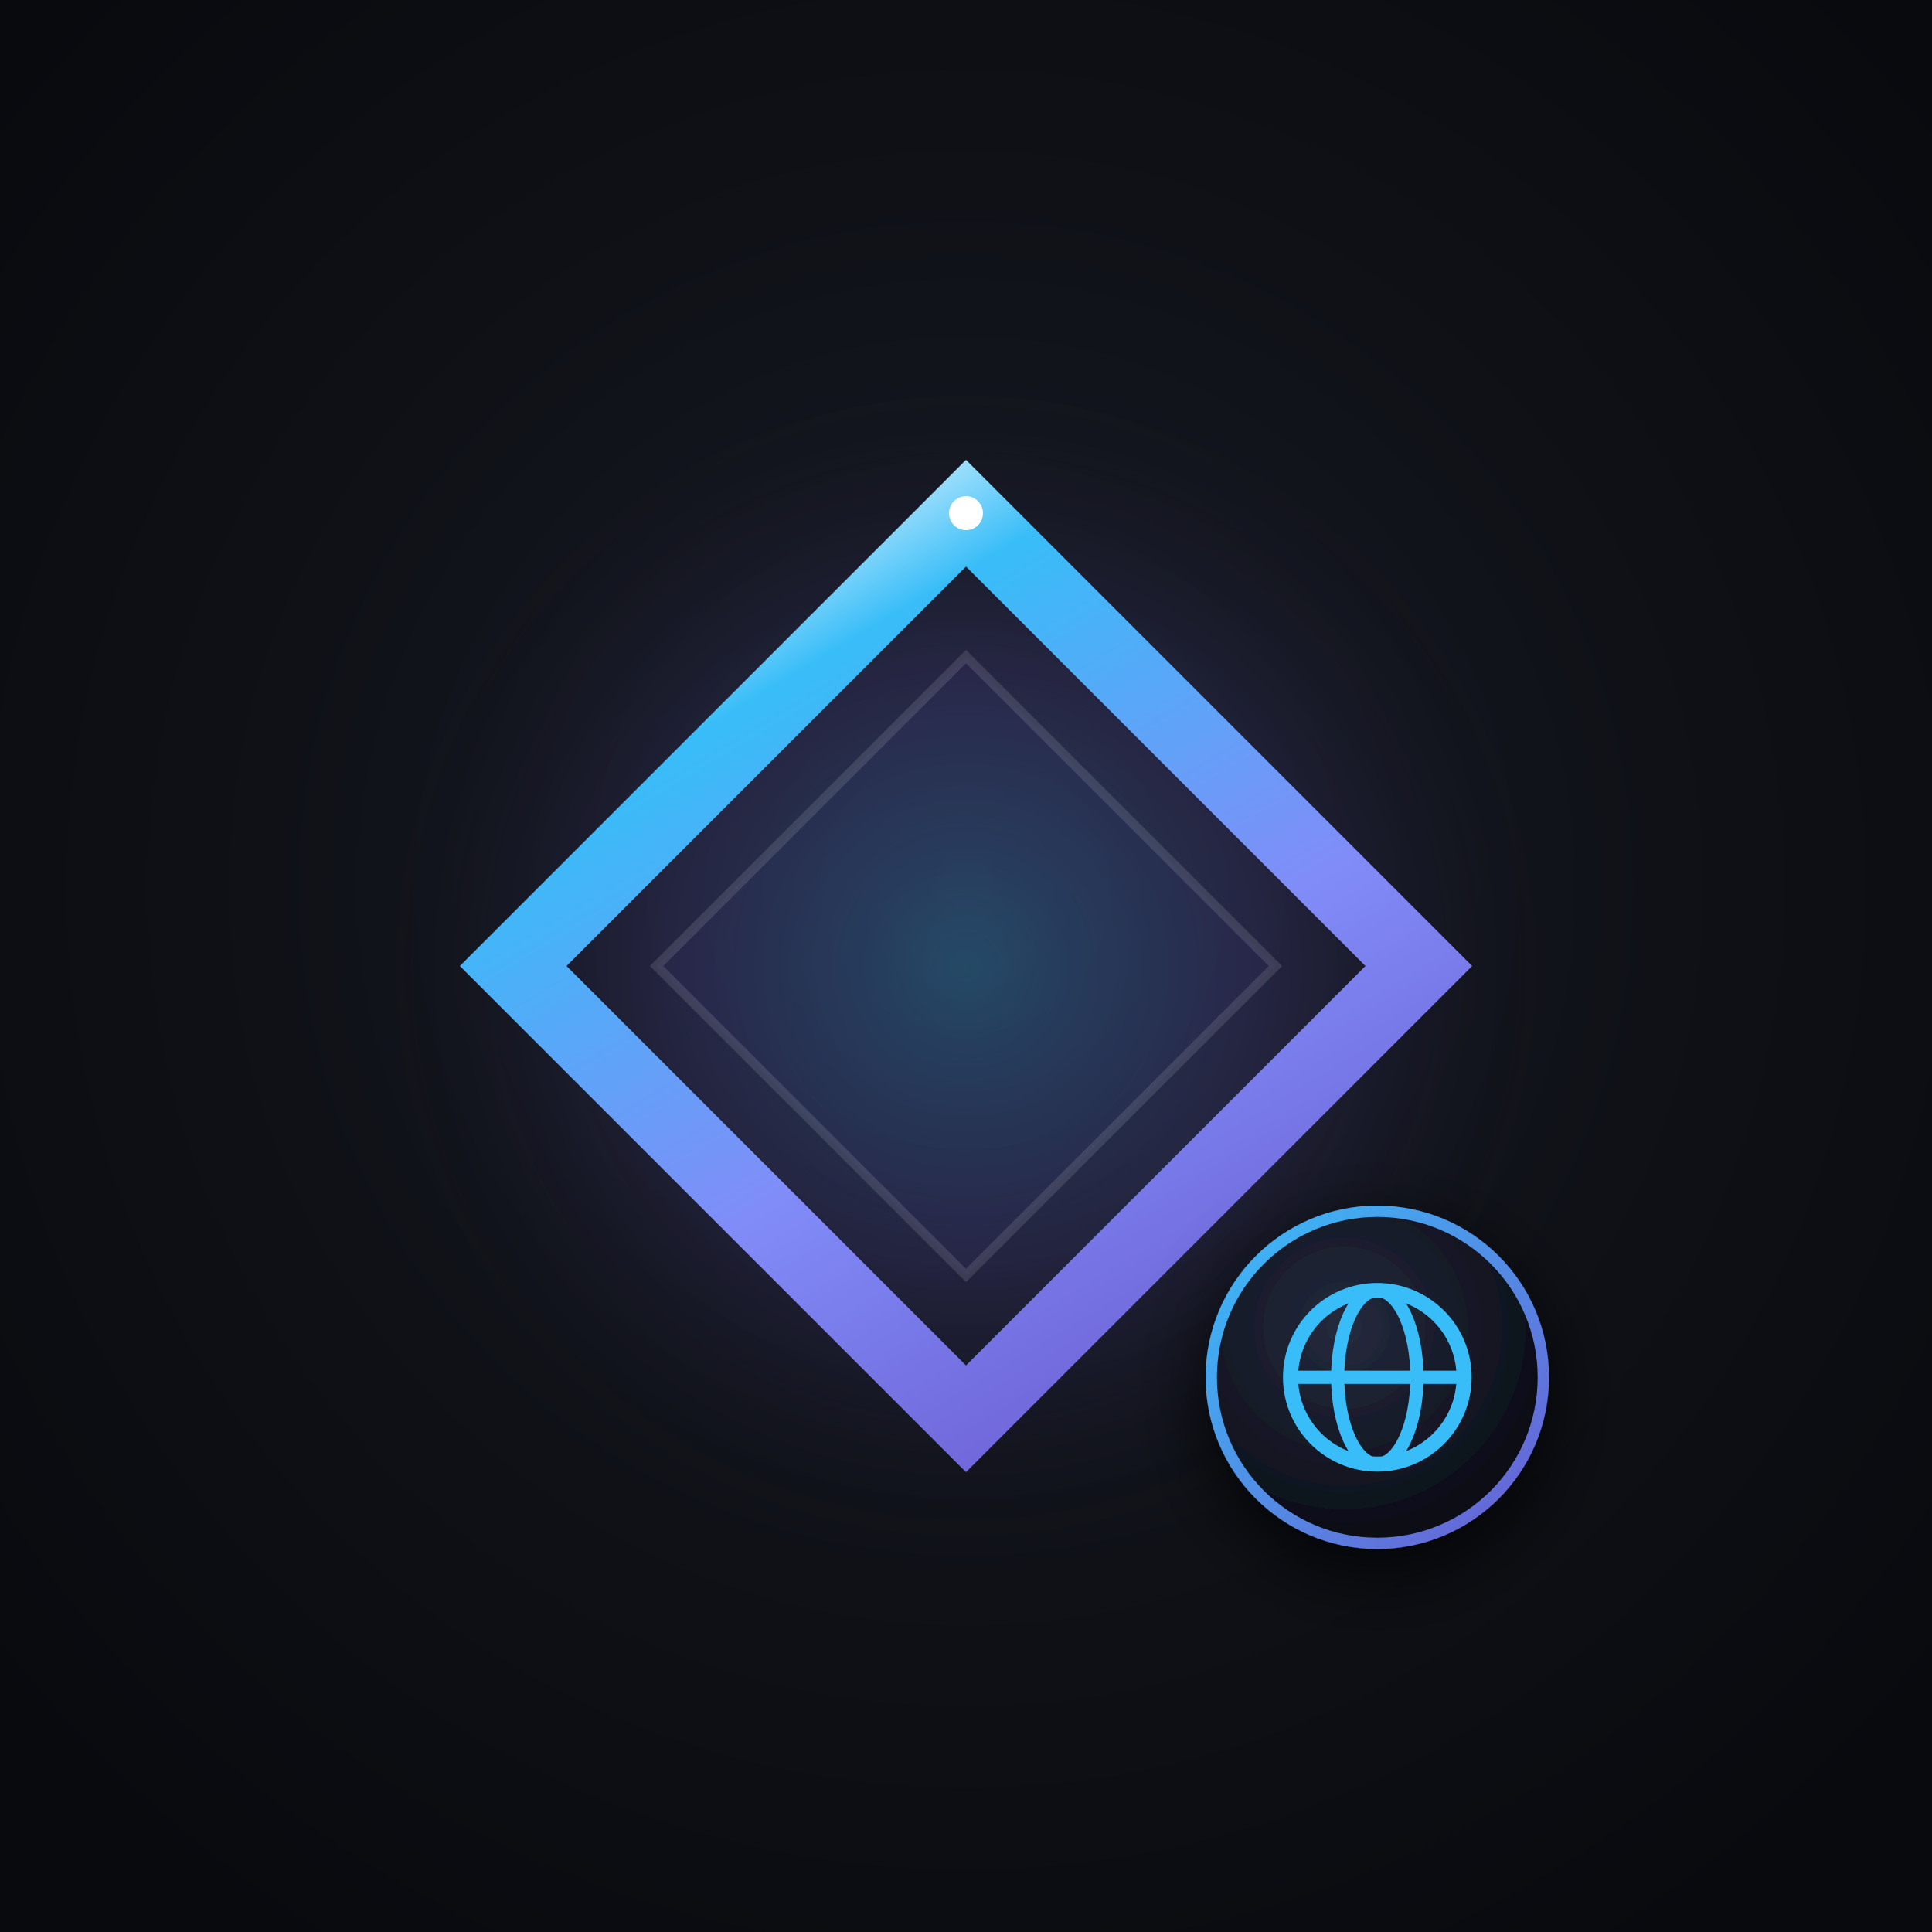
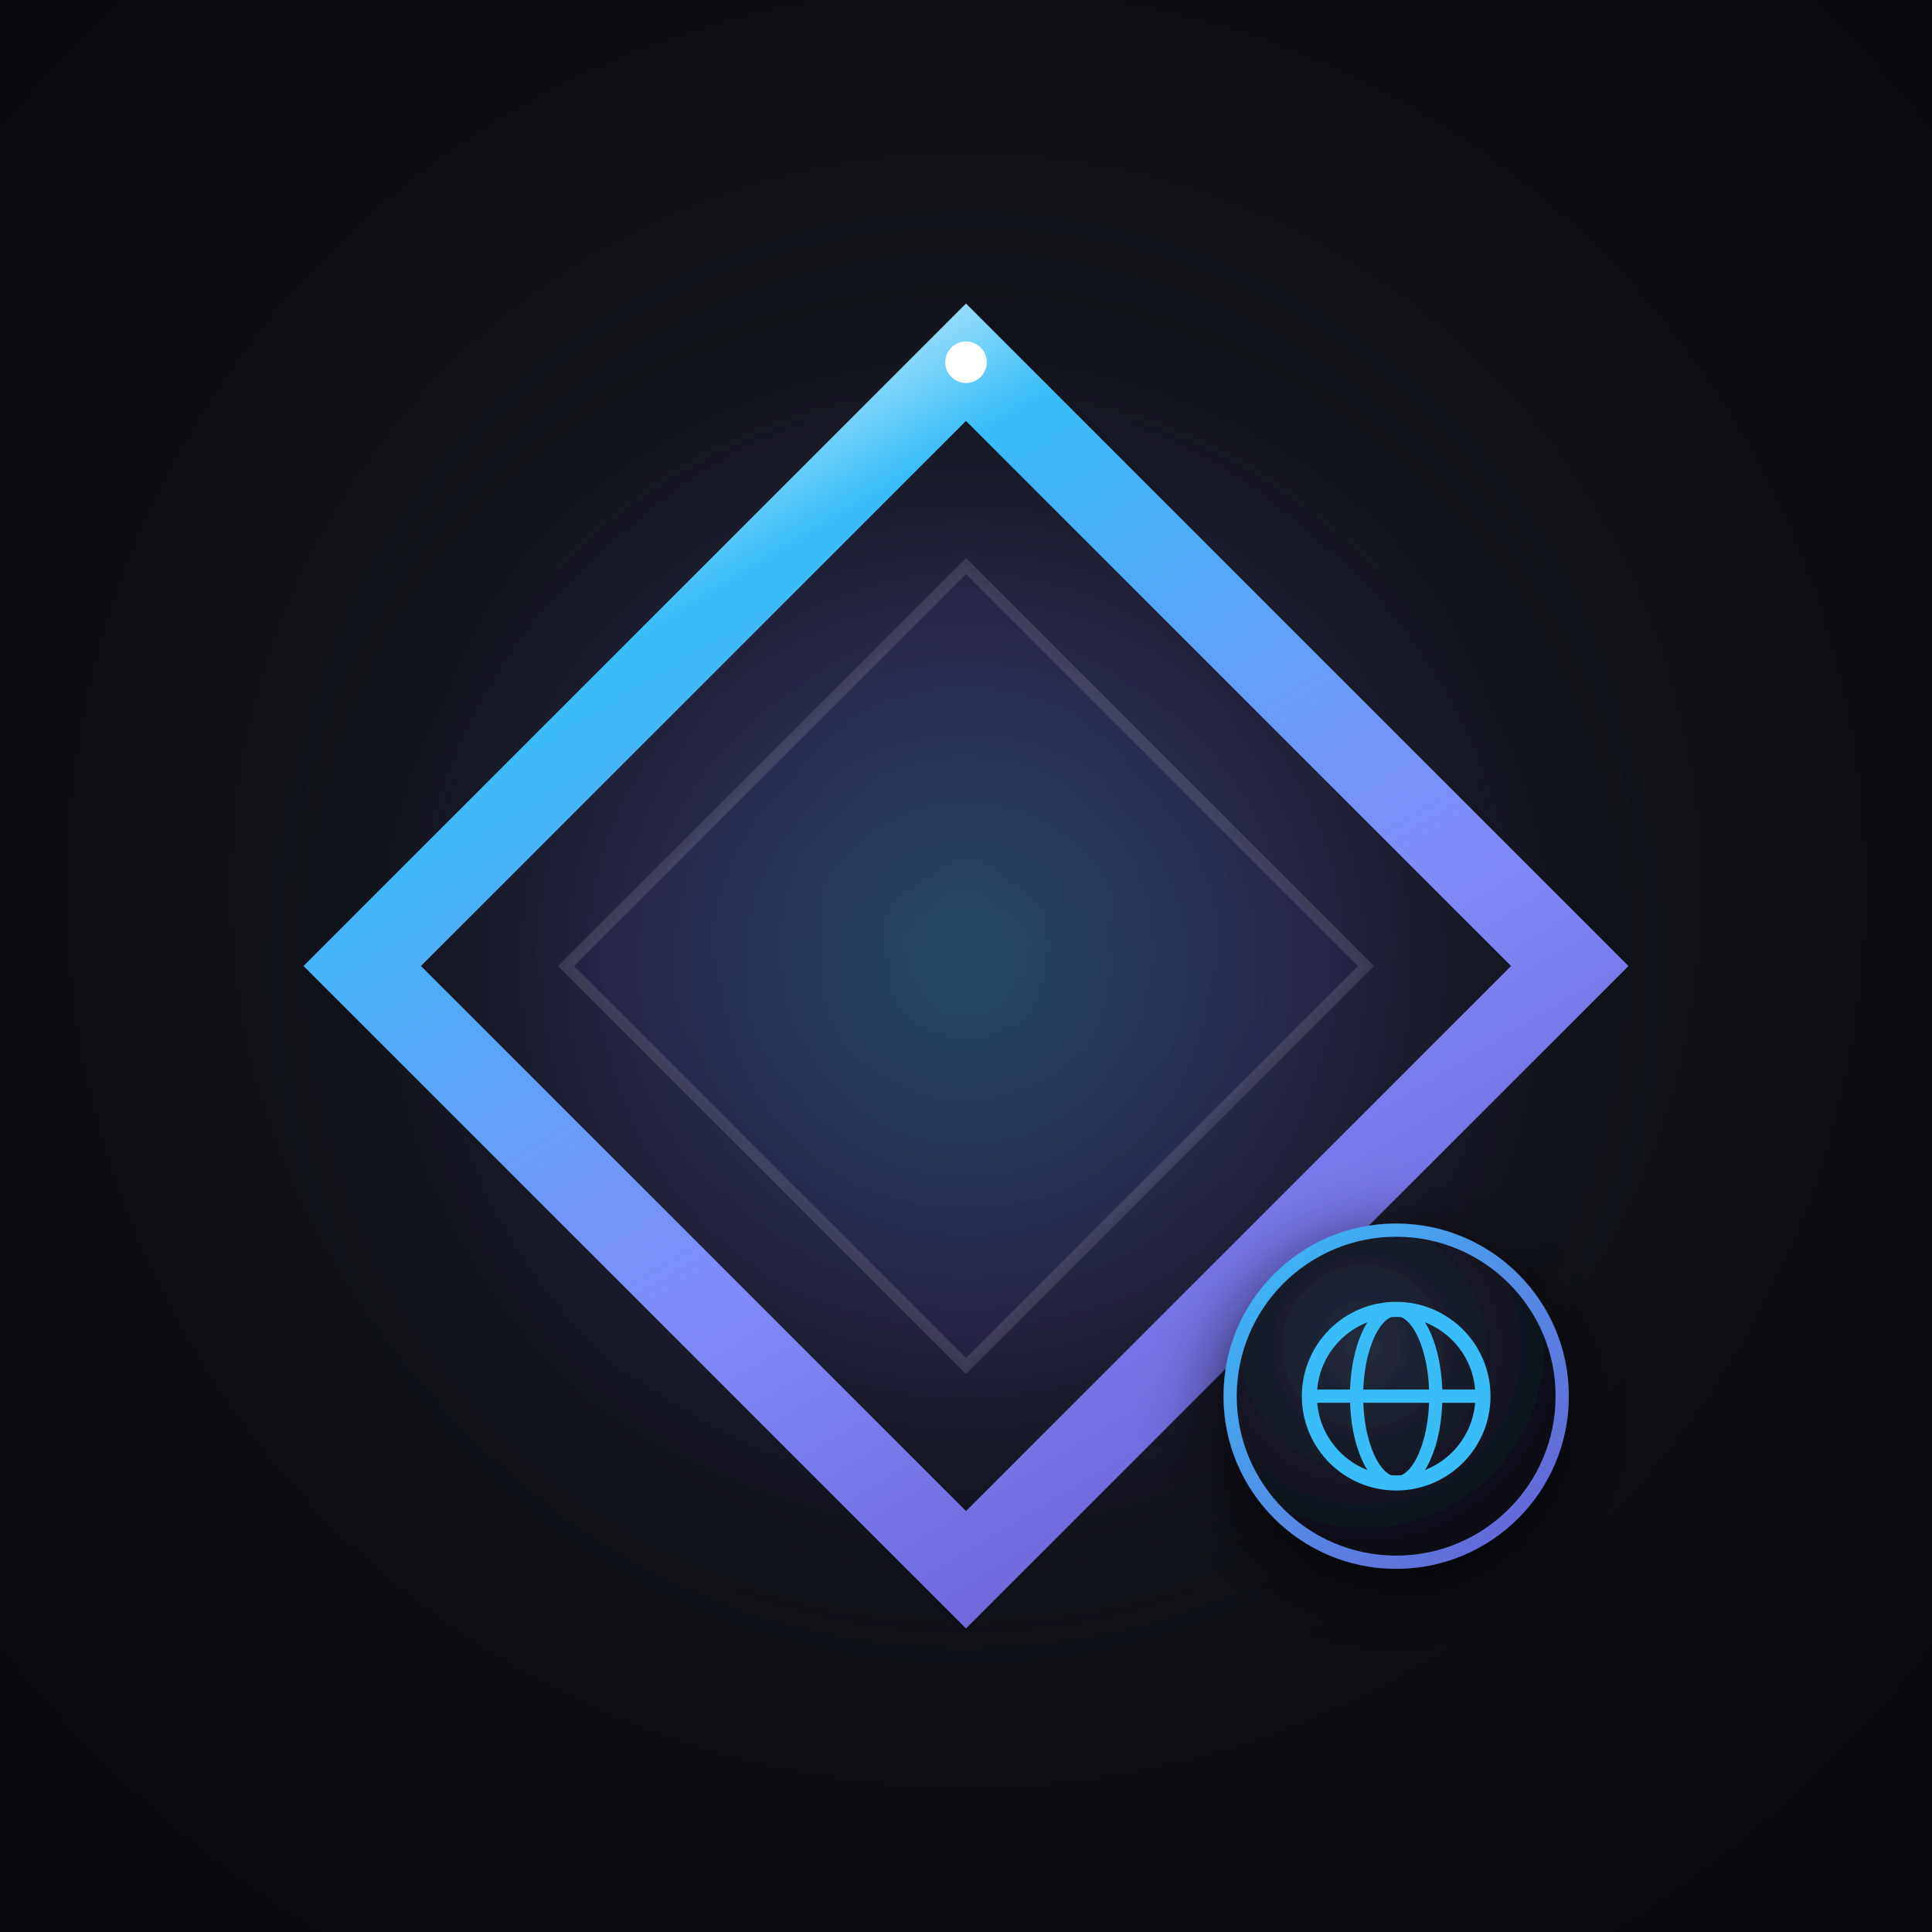
<svg xmlns="http://www.w3.org/2000/svg" viewBox="0 0 512 512" width="100%" height="100%">
  <defs>
    <radialGradient id="maskPwaBgGrad" cx="50%" cy="46%" r="65%">
      <stop offset="0%" stop-color="#191D28" />
      <stop offset="55%" stop-color="#0F1117" />
      <stop offset="100%" stop-color="#080A0E" />
    </radialGradient>
    <linearGradient id="maskPwaDiamondGrad" x1="20%" y1="0%" x2="80%" y2="100%">
      <stop offset="0%" stop-color="#FFFFFF" />
      <stop offset="18%" stop-color="#38BDF8" />
      <stop offset="60%" stop-color="#818CF8" />
      <stop offset="100%" stop-color="#6C5DD3" />
    </linearGradient>
    <radialGradient id="maskPwaGlow" cx="50%" cy="50%" r="50%">
      <stop offset="0%" stop-color="rgba(56, 189, 248, 0.28)" />
      <stop offset="50%" stop-color="rgba(108, 93, 211, 0.18)" />
      <stop offset="100%" stop-color="rgba(15, 17, 23, 0)" />
    </radialGradient>
    <linearGradient id="maskPwaBadgeGrad" x1="0%" y1="0%" x2="100%" y2="100%">
      <stop offset="0%" stop-color="#38BDF8" />
      <stop offset="100%" stop-color="#6C5DD3" />
    </linearGradient>
    <radialGradient id="maskPwaBadgeBg" cx="40%" cy="35%" r="70%">
      <stop offset="0%" stop-color="#242B3E" />
      <stop offset="70%" stop-color="#111420" />
      <stop offset="100%" stop-color="#090B12" />
    </radialGradient>
    <filter id="maskPwaBadgeShadow" x="-30%" y="-30%" width="160%" height="160%">
      <feDropShadow dx="0" dy="6" stdDeviation="10" flood-color="#000000" flood-opacity="0.8" />
    </filter>
  </defs>
  <rect width="512" height="512" fill="url(#maskPwaBgGrad)" />
-   <circle cx="256" cy="256" r="160" fill="url(#maskPwaGlow)" />
-   <polygon points="256,174 338,256 256,338 174,256" fill="rgba(108, 93, 211, 0.05)" stroke="rgba(255, 255, 255, 0.12)" stroke-width="2.5" stroke-linejoin="miter" stroke-miterlimit="10" />
-   <polygon points="256,136 376,256 256,376 136,256" fill="none" stroke="url(#maskPwaDiamondGrad)" stroke-width="20" stroke-linejoin="miter" stroke-miterlimit="10" />
-   <circle cx="256" cy="136" r="4.5" fill="#FFFFFF" />
+   <circle cx="256" cy="256" r="190" fill="url(#maskPwaGlow)" />
+   <polygon points="256,150 362,256 256,362 150,256" fill="rgba(108, 93, 211, 0.05)" stroke="rgba(255, 255, 255, 0.12)" stroke-width="3" stroke-linejoin="miter" stroke-miterlimit="10" />
+   <polygon points="256,96 416,256 256,416 96,256" fill="none" stroke="url(#maskPwaDiamondGrad)" stroke-width="22" stroke-linejoin="miter" stroke-miterlimit="10" />
+   <circle cx="256" cy="96" r="5.5" fill="#FFFFFF" />
  <g id="maskPwaBadge" filter="url(#maskPwaBadgeShadow)">
-     <circle cx="365" cy="365" r="44" fill="url(#maskPwaBadgeBg)" stroke="url(#maskPwaBadgeGrad)" stroke-width="3" />
-     <circle cx="365" cy="365" r="23" fill="none" stroke="#38BDF8" stroke-width="4" />
-     <line x1="342" y1="365" x2="388" y2="365" stroke="#38BDF8" stroke-width="3.5" stroke-linecap="round" />
-     <ellipse cx="365" cy="365" rx="10.5" ry="23" fill="none" stroke="#38BDF8" stroke-width="3.5" />
+     <circle cx="370" cy="370" r="44" fill="url(#maskPwaBadgeBg)" stroke="url(#maskPwaBadgeGrad)" stroke-width="3.5" />
+     <circle cx="370" cy="370" r="23" fill="none" stroke="#38BDF8" stroke-width="4" />
+     <line x1="347" y1="370" x2="393" y2="370" stroke="#38BDF8" stroke-width="3.5" stroke-linecap="round" />
+     <ellipse cx="370" cy="370" rx="10.5" ry="23" fill="none" stroke="#38BDF8" stroke-width="3.5" />
  </g>
</svg>
